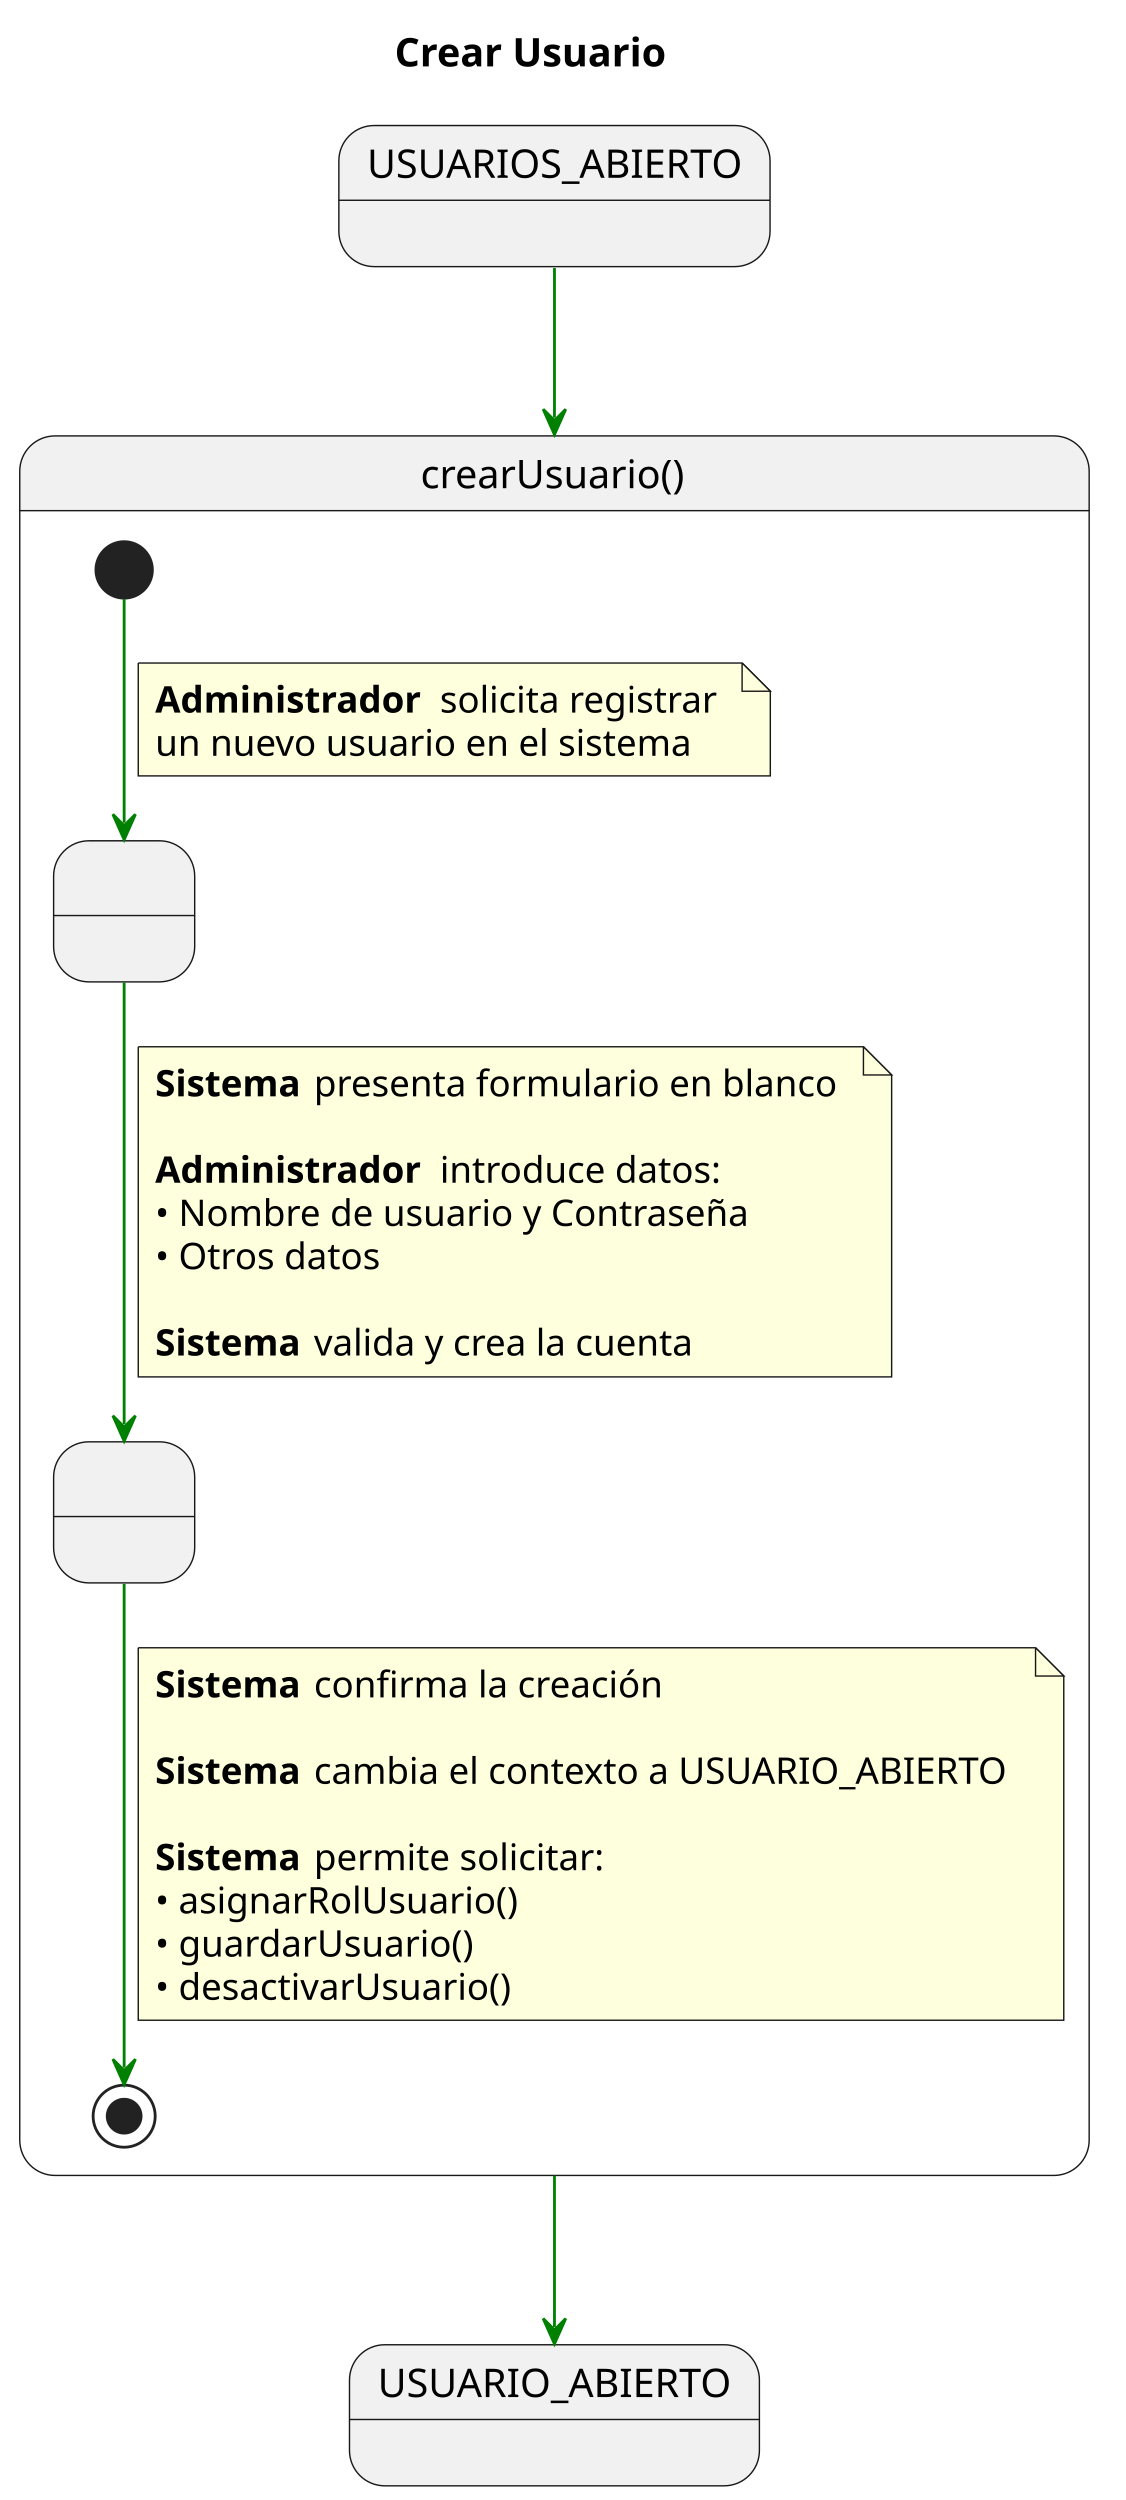
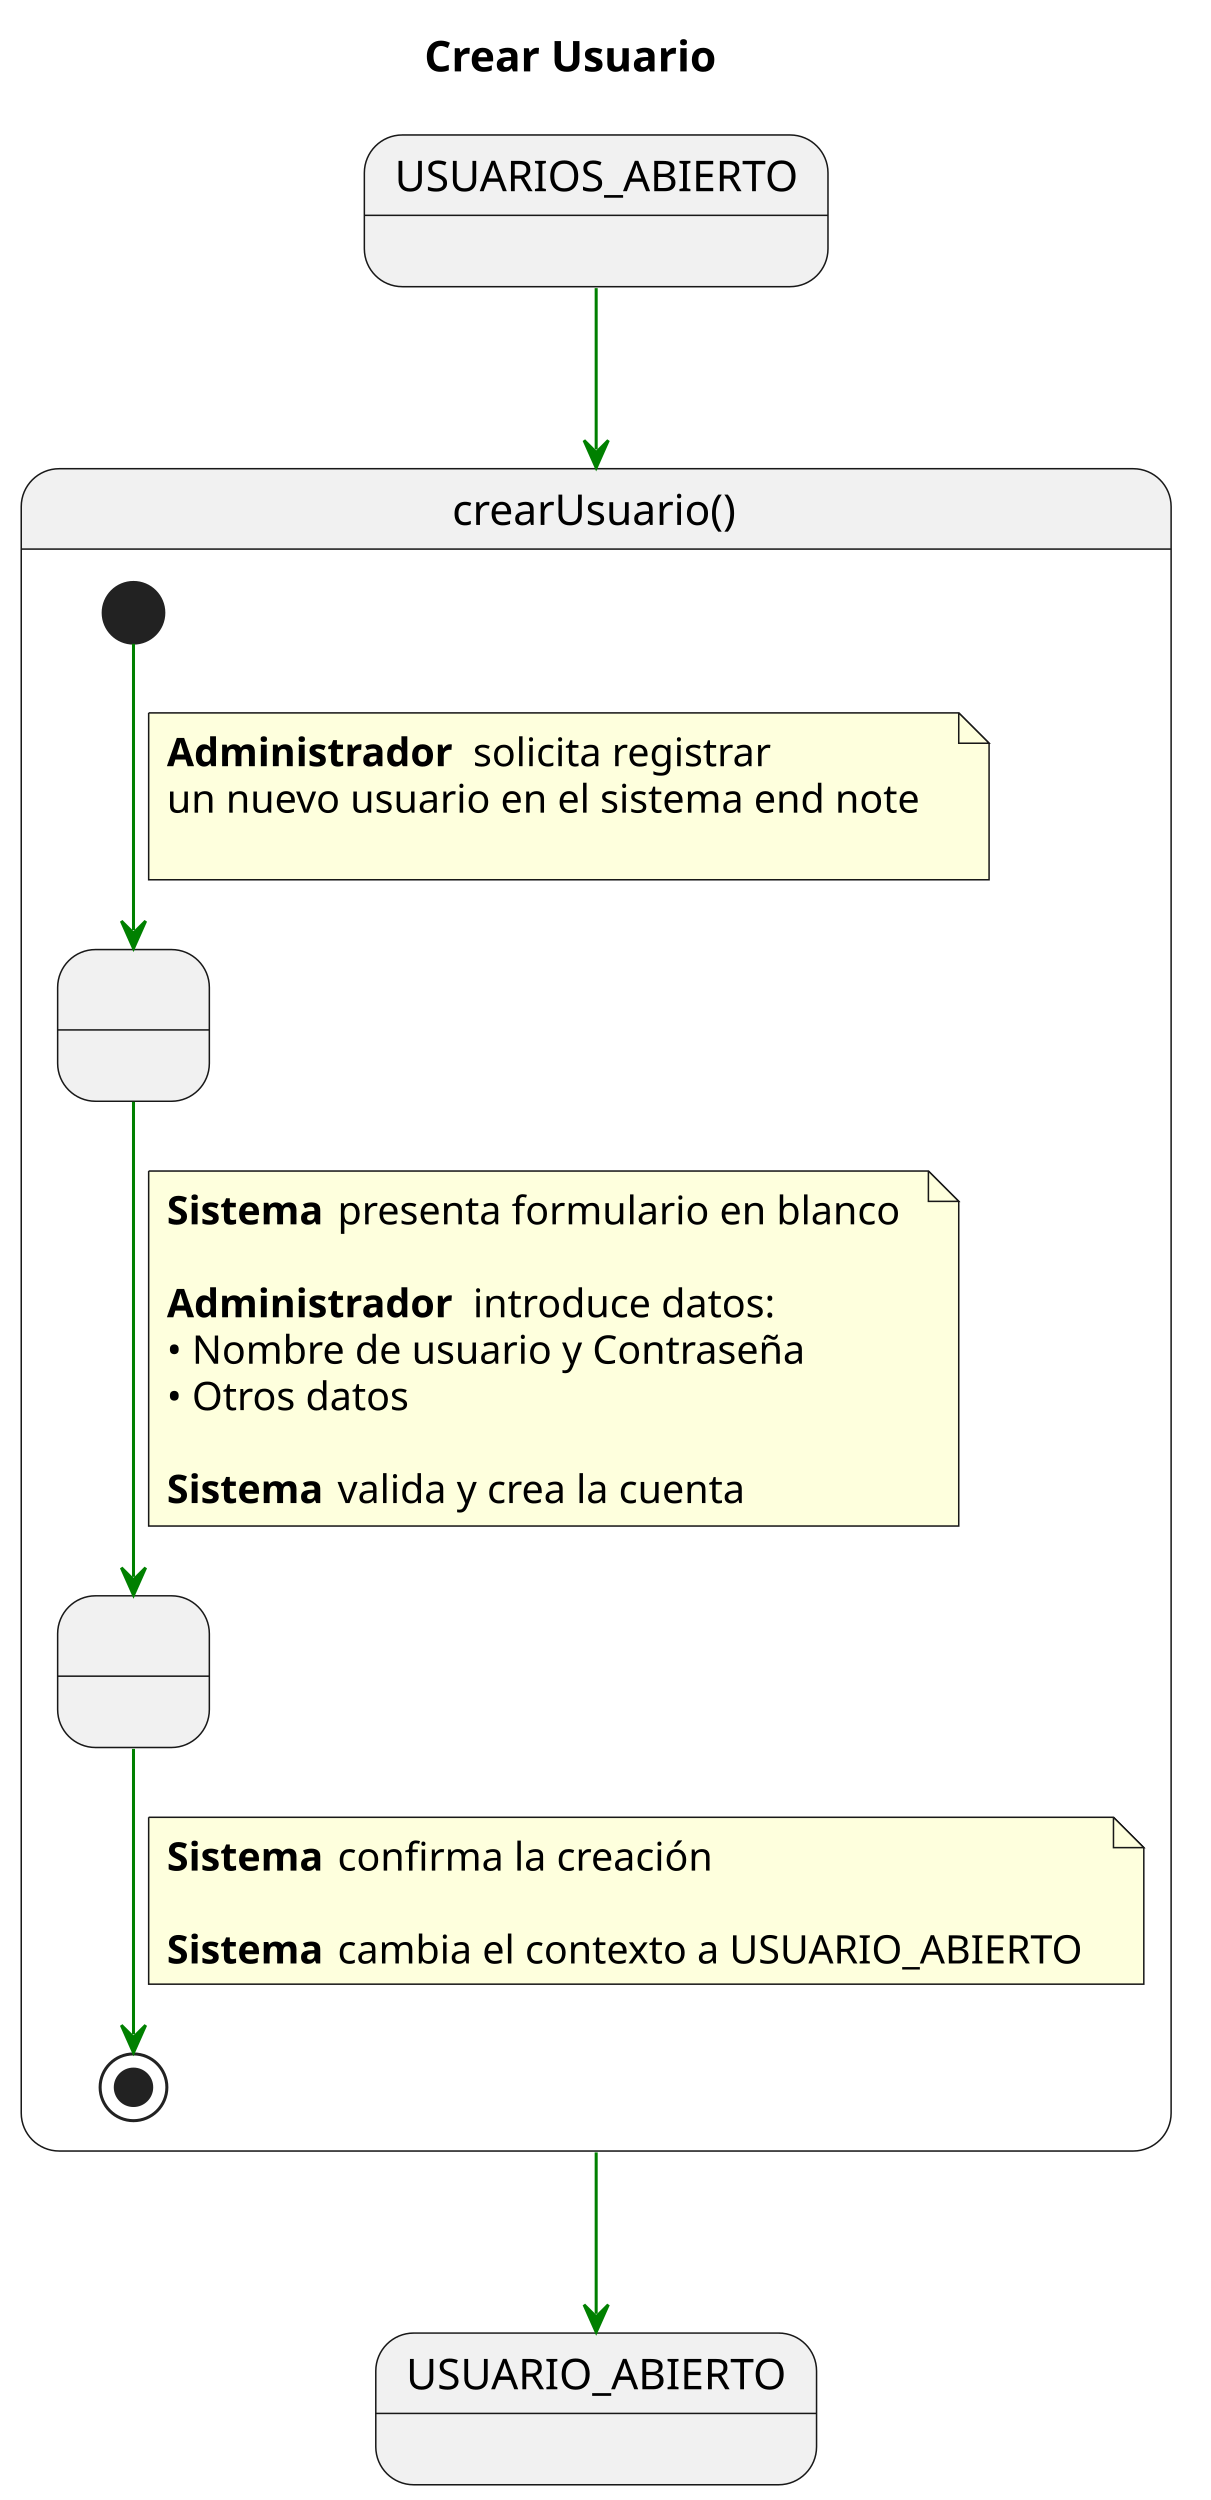
- <svg xmlns="http://www.w3.org/2000/svg" contentStyleType="text/css" data-diagram-type="STATE" height="886px" preserveAspectRatio="none" style="width:399px;height:886px;background:#FFFFFF;" version="1.1" viewBox="0 0 399 886" width="399px" zoomAndPan="magnify">
+ <svg xmlns="http://www.w3.org/2000/svg" contentStyleType="text/css" data-diagram-type="STATE" height="824px" preserveAspectRatio="none" style="width:399px;height:824px;background:#FFFFFF;" version="1.1" viewBox="0 0 399 824" width="399px" zoomAndPan="magnify">
  <defs />
  <g>
    <g class="title" data-source-line="2">
      <text fill="#000000" font-family="sans-serif" font-size="14" font-weight="bold" lengthAdjust="spacing" textLength="99.258" x="139.871" y="23.535">Crear Usuario</text>
    </g>
    <g id="USUARIOS_ABIERTO_INICIAL">
      <rect fill="#F1F1F1" height="50" rx="12.5" ry="12.5" style="stroke:#181818;stroke-width:0.5;" width="152.815" x="120.09" y="44.488" />
      <line style="stroke:#181818;stroke-width:0.5;" x1="120.09" x2="272.905" y1="70.977" y2="70.977" />
      <text fill="#000000" font-family="sans-serif" font-size="14" lengthAdjust="spacing" textLength="132.815" x="130.09" y="63.023">USUARIOS_ABIERTO</text>
    </g>
    <g id="USUARIO_ABIERTO_FINAL">
-       <rect fill="#F1F1F1" height="50" rx="12.5" ry="12.5" style="stroke:#181818;stroke-width:0.5;" width="145.275" x="123.86" y="830.978" />
-       <line style="stroke:#181818;stroke-width:0.5;" x1="123.86" x2="269.135" y1="857.467" y2="857.467" />
-       <text fill="#000000" font-family="sans-serif" font-size="14" lengthAdjust="spacing" textLength="125.275" x="133.86" y="849.513">USUARIO_ABIERTO</text>
+       <rect fill="#F1F1F1" height="50" rx="12.5" ry="12.5" style="stroke:#181818;stroke-width:0.5;" width="145.275" x="123.86" y="768.978" />
+       <line style="stroke:#181818;stroke-width:0.5;" x1="123.86" x2="269.135" y1="795.467" y2="795.467" />
+       <text fill="#000000" font-family="sans-serif" font-size="14" lengthAdjust="spacing" textLength="125.275" x="133.86" y="787.513">USUARIO_ABIERTO</text>
    </g>
    <path d="M19.5,154.488 L373.5,154.488 A12.5,12.5 0 0 1 386,166.988 L386,180.977 L7,180.977 L7,166.988 A12.5,12.5 0 0 1 19.5,154.488" fill="#F1F1F1" />
-     <rect fill="none" height="616.488" rx="12.5" ry="12.5" style="stroke:#181818;stroke-width:0.5;" width="379" x="7" y="154.488" />
+     <rect fill="none" height="554.488" rx="12.5" ry="12.5" style="stroke:#181818;stroke-width:0.5;" width="379" x="7" y="154.488" />
    <line style="stroke:#181818;stroke-width:0.5;" x1="7" x2="386" y1="180.977" y2="180.977" />
    <text fill="#000000" font-family="sans-serif" font-size="14" lengthAdjust="spacing" textLength="94.897" x="149.052" y="173.023">crearUsuario()</text>
    <g id="crearUsuario.FormularioDatos">
-       <rect fill="#F1F1F1" height="50" rx="12.5" ry="12.5" style="stroke:#181818;stroke-width:0.5;" width="50" x="19" y="297.977" />
-       <line style="stroke:#181818;stroke-width:0.5;" x1="19" x2="69" y1="324.465" y2="324.465" />
-       <text fill="#000000" font-family="sans-serif" font-size="14" lengthAdjust="spacing" textLength="4.43" x="41.785" y="316.512"> </text>
+       <rect fill="#F1F1F1" height="50" rx="12.5" ry="12.5" style="stroke:#181818;stroke-width:0.5;" width="50" x="19" y="312.977" />
+       <line style="stroke:#181818;stroke-width:0.5;" x1="19" x2="69" y1="339.465" y2="339.465" />
+       <text fill="#000000" font-family="sans-serif" font-size="14" lengthAdjust="spacing" textLength="4.43" x="41.785" y="331.512"> </text>
    </g>
    <g id="crearUsuario.UsuarioRegistrado">
-       <rect fill="#F1F1F1" height="50" rx="12.5" ry="12.5" style="stroke:#181818;stroke-width:0.5;" width="50" x="19" y="510.977" />
-       <line style="stroke:#181818;stroke-width:0.5;" x1="19" x2="69" y1="537.465" y2="537.465" />
-       <text fill="#000000" font-family="sans-serif" font-size="14" lengthAdjust="spacing" textLength="4.43" x="41.785" y="529.512"> </text>
+       <rect fill="#F1F1F1" height="50" rx="12.5" ry="12.5" style="stroke:#181818;stroke-width:0.5;" width="50" x="19" y="525.977" />
+       <line style="stroke:#181818;stroke-width:0.5;" x1="19" x2="69" y1="552.465" y2="552.465" />
+       <text fill="#000000" font-family="sans-serif" font-size="14" lengthAdjust="spacing" textLength="4.43" x="41.785" y="544.512"> </text>
    </g>
    <ellipse cx="44" cy="201.977" fill="#222222" rx="10" ry="10" style="stroke:#222222;stroke-width:1;" />
-     <ellipse cx="44" cy="749.977" fill="none" rx="11" ry="11" style="stroke:#222222;stroke-width:1;" />
-     <ellipse cx="44" cy="749.977" fill="#222222" rx="6" ry="6" style="stroke:#222222;stroke-width:1;" />
+     <ellipse cx="44" cy="687.977" fill="none" rx="11" ry="11" style="stroke:#222222;stroke-width:1;" />
+     <ellipse cx="44" cy="687.977" fill="#222222" rx="6" ry="6" style="stroke:#222222;stroke-width:1;" />
    <g class="link" data-entity-1=".start.crearUsuario" data-entity-2="FormularioDatos" data-source-line="15" data-uid="lnk4" id="link_.start.crearUsuario_FormularioDatos">
-       <path d="M44,212.317 C44,230.507 44,265.217 44,291.587" fill="none" id="*start*crearUsuario-to-FormularioDatos" style="stroke:#008000;stroke-width:1;" />
-       <polygon fill="#008000" points="44,297.587,48,288.587,44,292.587,40,288.587,44,297.587" style="stroke:#008000;stroke-width:1;" />
-       <path d="M49,234.977 L49,274.977 L273,274.977 L273,244.977 L263,234.977 L49,234.977" fill="#FEFFDD" style="stroke:#181818;stroke-width:0.5;" />
-       <path d="M263,234.977 L263,244.977 L273,244.977 L263,234.977" fill="#FEFFDD" style="stroke:#181818;stroke-width:0.5;" />
+       <path d="M44,212.187 C44,232.647 44,276.447 44,306.577" fill="none" id="*start*crearUsuario-to-FormularioDatos" style="stroke:#008000;stroke-width:1;" />
+       <polygon fill="#008000" points="44,312.577,48,303.577,44,307.577,40,303.577,44,312.577" style="stroke:#008000;stroke-width:1;" />
+       <path d="M49,234.977 L49,289.977 L326,289.977 L326,244.977 L316,234.977 L49,234.977" fill="#FEFFDD" style="stroke:#181818;stroke-width:0.5;" />
+       <path d="M316,234.977 L316,244.977 L326,244.977 L316,234.977" fill="#FEFFDD" style="stroke:#181818;stroke-width:0.5;" />
      <text fill="#000000" font-family="sans-serif" font-size="13" font-weight="bold" lengthAdjust="spacing" textLength="96.783" x="55" y="252.545">Administrador</text>
      <text fill="#000000" font-family="sans-serif" font-size="13" lengthAdjust="spacing" textLength="102.432" x="155.896" y="252.545">solicita registrar</text>
-       <text fill="#000000" font-family="sans-serif" font-size="13" lengthAdjust="spacing" textLength="196.542" x="55" y="267.856">un nuevo usuario en el sistema</text>
+       <text fill="#000000" font-family="sans-serif" font-size="13" lengthAdjust="spacing" textLength="256.42" x="55" y="267.856">un nuevo usuario en el sistema end note</text>
+       <text fill="#000000" font-family="sans-serif" font-size="13" lengthAdjust="spacing" textLength="4.113" x="55" y="283.166"> </text>
    </g>
-     <g class="link" data-entity-1="FormularioDatos" data-entity-2="UsuarioRegistrado" data-source-line="21" data-uid="lnk5" id="link_FormularioDatos_UsuarioRegistrado">
-       <path d="M44,348.177 C44,388.777 44,464.107 44,504.727" fill="none" id="FormularioDatos-to-UsuarioRegistrado" style="stroke:#008000;stroke-width:1;" />
-       <polygon fill="#008000" points="44,510.727,48,501.727,44,505.727,40,501.727,44,510.727" style="stroke:#008000;stroke-width:1;" />
-       <path d="M49,370.977 L49,487.977 L316,487.977 L316,380.977 L306,370.977 L49,370.977" fill="#FEFFDD" style="stroke:#181818;stroke-width:0.5;" />
-       <path d="M306,370.977 L306,380.977 L316,380.977 L306,370.977" fill="#FEFFDD" style="stroke:#181818;stroke-width:0.5;" />
-       <text fill="#000000" font-family="sans-serif" font-size="13" font-weight="bold" lengthAdjust="spacing" textLength="52.14" x="55" y="388.545">Sistema</text>
-       <text fill="#000000" font-family="sans-serif" font-size="13" lengthAdjust="spacing" textLength="190.493" x="111.253" y="388.545">presenta formulario en blanco</text>
-       <text fill="#000000" font-family="sans-serif" font-size="13" lengthAdjust="spacing" textLength="4.113" x="55" y="403.856"> </text>
-       <text fill="#000000" font-family="sans-serif" font-size="13" font-weight="bold" lengthAdjust="spacing" textLength="96.783" x="55" y="419.166">Administrador</text>
-       <text fill="#000000" font-family="sans-serif" font-size="13" lengthAdjust="spacing" textLength="103.207" x="155.896" y="419.166">introduce datos:</text>
-       <text fill="#000000" font-family="sans-serif" font-size="13" lengthAdjust="spacing" textLength="219.07" x="55" y="434.477">• Nombre de usuario y Contraseña</text>
-       <text fill="#000000" font-family="sans-serif" font-size="13" lengthAdjust="spacing" textLength="85.243" x="55" y="449.787">• Otros datos</text>
-       <text fill="#000000" font-family="sans-serif" font-size="13" lengthAdjust="spacing" textLength="4.113" x="55" y="465.098"> </text>
-       <text fill="#000000" font-family="sans-serif" font-size="13" font-weight="bold" lengthAdjust="spacing" textLength="52.14" x="55" y="480.408">Sistema</text>
-       <text fill="#000000" font-family="sans-serif" font-size="13" lengthAdjust="spacing" textLength="139.445" x="111.253" y="480.408">valida y crea la cuenta</text>
+     <g class="link" data-entity-1="FormularioDatos" data-entity-2="UsuarioRegistrado" data-source-line="22" data-uid="lnk5" id="link_FormularioDatos_UsuarioRegistrado">
+       <path d="M44,363.177 C44,403.777 44,479.107 44,519.727" fill="none" id="FormularioDatos-to-UsuarioRegistrado" style="stroke:#008000;stroke-width:1;" />
+       <polygon fill="#008000" points="44,525.727,48,516.727,44,520.727,40,516.727,44,525.727" style="stroke:#008000;stroke-width:1;" />
+       <path d="M49,385.977 L49,502.977 L316,502.977 L316,395.977 L306,385.977 L49,385.977" fill="#FEFFDD" style="stroke:#181818;stroke-width:0.5;" />
+       <path d="M306,385.977 L306,395.977 L316,395.977 L306,385.977" fill="#FEFFDD" style="stroke:#181818;stroke-width:0.5;" />
+       <text fill="#000000" font-family="sans-serif" font-size="13" font-weight="bold" lengthAdjust="spacing" textLength="52.14" x="55" y="403.545">Sistema</text>
+       <text fill="#000000" font-family="sans-serif" font-size="13" lengthAdjust="spacing" textLength="190.493" x="111.253" y="403.545">presenta formulario en blanco</text>
+       <text fill="#000000" font-family="sans-serif" font-size="13" lengthAdjust="spacing" textLength="4.113" x="55" y="418.856"> </text>
+       <text fill="#000000" font-family="sans-serif" font-size="13" font-weight="bold" lengthAdjust="spacing" textLength="96.783" x="55" y="434.166">Administrador</text>
+       <text fill="#000000" font-family="sans-serif" font-size="13" lengthAdjust="spacing" textLength="103.207" x="155.896" y="434.166">introduce datos:</text>
+       <text fill="#000000" font-family="sans-serif" font-size="13" lengthAdjust="spacing" textLength="219.07" x="55" y="449.477">• Nombre de usuario y Contraseña</text>
+       <text fill="#000000" font-family="sans-serif" font-size="13" lengthAdjust="spacing" textLength="85.243" x="55" y="464.787">• Otros datos</text>
+       <text fill="#000000" font-family="sans-serif" font-size="13" lengthAdjust="spacing" textLength="4.113" x="55" y="480.098"> </text>
+       <text fill="#000000" font-family="sans-serif" font-size="13" font-weight="bold" lengthAdjust="spacing" textLength="52.14" x="55" y="495.408">Sistema</text>
+       <text fill="#000000" font-family="sans-serif" font-size="13" lengthAdjust="spacing" textLength="139.445" x="111.253" y="495.408">valida y crea la cuenta</text>
    </g>
-     <g class="link" data-entity-1="UsuarioRegistrado" data-entity-2=".end.crearUsuario" data-source-line="32" data-uid="lnk7" id="link_UsuarioRegistrado_.end.crearUsuario">
-       <path d="M44,561.297 C44,607.627 44,700.787 44,732.787" fill="none" id="UsuarioRegistrado-to-*end*crearUsuario" style="stroke:#008000;stroke-width:1;" />
-       <polygon fill="#008000" points="44,738.787,48,729.787,44,733.787,40,729.787,44,738.787" style="stroke:#008000;stroke-width:1;" />
-       <path d="M49,583.977 L49,715.977 L377,715.977 L377,593.977 L367,583.977 L49,583.977" fill="#FEFFDD" style="stroke:#181818;stroke-width:0.5;" />
-       <path d="M367,583.977 L367,593.977 L377,593.977 L367,583.977" fill="#FEFFDD" style="stroke:#181818;stroke-width:0.5;" />
-       <text fill="#000000" font-family="sans-serif" font-size="13" font-weight="bold" lengthAdjust="spacing" textLength="52.14" x="55" y="601.545">Sistema</text>
-       <text fill="#000000" font-family="sans-serif" font-size="13" lengthAdjust="spacing" textLength="127.918" x="111.253" y="601.545">confirma la creación</text>
-       <text fill="#000000" font-family="sans-serif" font-size="13" lengthAdjust="spacing" textLength="4.113" x="55" y="616.856"> </text>
-       <text fill="#000000" font-family="sans-serif" font-size="13" font-weight="bold" lengthAdjust="spacing" textLength="52.14" x="55" y="632.166">Sistema</text>
-       <text fill="#000000" font-family="sans-serif" font-size="13" lengthAdjust="spacing" textLength="251.691" x="111.253" y="632.166">cambia el contexto a USUARIO_ABIERTO</text>
-       <text fill="#000000" font-family="sans-serif" font-size="13" lengthAdjust="spacing" textLength="4.113" x="55" y="647.477"> </text>
-       <text fill="#000000" font-family="sans-serif" font-size="13" font-weight="bold" lengthAdjust="spacing" textLength="52.14" x="55" y="662.787">Sistema</text>
-       <text fill="#000000" font-family="sans-serif" font-size="13" lengthAdjust="spacing" textLength="106.876" x="111.253" y="662.787">permite solicitar:</text>
-       <text fill="#000000" font-family="sans-serif" font-size="13" lengthAdjust="spacing" textLength="133.999" x="55" y="678.098">• asignarRolUsuario()</text>
-       <text fill="#000000" font-family="sans-serif" font-size="13" lengthAdjust="spacing" textLength="117.152" x="55" y="693.408">• guardarUsuario()</text>
-       <text fill="#000000" font-family="sans-serif" font-size="13" lengthAdjust="spacing" textLength="131.536" x="55" y="708.719">• desactivarUsuario()</text>
+     <g class="link" data-entity-1="UsuarioRegistrado" data-entity-2=".end.crearUsuario" data-source-line="33" data-uid="lnk7" id="link_UsuarioRegistrado_.end.crearUsuario">
+       <path d="M44,576.427 C44,606.207 44,649.187 44,670.517" fill="none" id="UsuarioRegistrado-to-*end*crearUsuario" style="stroke:#008000;stroke-width:1;" />
+       <polygon fill="#008000" points="44,676.517,48,667.517,44,671.517,40,667.517,44,676.517" style="stroke:#008000;stroke-width:1;" />
+       <path d="M49,598.977 L49,653.977 L377,653.977 L377,608.977 L367,598.977 L49,598.977" fill="#FEFFDD" style="stroke:#181818;stroke-width:0.5;" />
+       <path d="M367,598.977 L367,608.977 L377,608.977 L367,598.977" fill="#FEFFDD" style="stroke:#181818;stroke-width:0.5;" />
+       <text fill="#000000" font-family="sans-serif" font-size="13" font-weight="bold" lengthAdjust="spacing" textLength="52.14" x="55" y="616.545">Sistema</text>
+       <text fill="#000000" font-family="sans-serif" font-size="13" lengthAdjust="spacing" textLength="127.918" x="111.253" y="616.545">confirma la creación</text>
+       <text fill="#000000" font-family="sans-serif" font-size="13" lengthAdjust="spacing" textLength="4.113" x="55" y="631.856"> </text>
+       <text fill="#000000" font-family="sans-serif" font-size="13" font-weight="bold" lengthAdjust="spacing" textLength="52.14" x="55" y="647.166">Sistema</text>
+       <text fill="#000000" font-family="sans-serif" font-size="13" lengthAdjust="spacing" textLength="251.691" x="111.253" y="647.166">cambia el contexto a USUARIO_ABIERTO</text>
    </g>
    <g class="link" data-entity-1="USUARIOS_ABIERTO_INICIAL" data-entity-2="crearUsuario" data-source-line="8" data-uid="lnk2" id="link_USUARIOS_ABIERTO_INICIAL_crearUsuario">
-       <path d="M196.5,94.968 C196.5,109.688 196.5,124.178 196.5,148.028" fill="none" id="USUARIOS_ABIERTO_INICIAL-to-crearUsuario" style="stroke:#008000;stroke-width:1;" />
-       <polygon fill="#008000" points="196.5,154.028,200.5,145.028,196.5,149.028,192.5,145.028,196.5,154.028" style="stroke:#008000;stroke-width:1;" />
+       <path d="M196.5,94.968 C196.5,109.778 196.5,124.368 196.5,148.148" fill="none" id="USUARIOS_ABIERTO_INICIAL-to-crearUsuario" style="stroke:#008000;stroke-width:1;" />
+       <polygon fill="#008000" points="196.5,154.148,200.5,145.148,196.5,149.148,192.5,145.148,196.5,154.148" style="stroke:#008000;stroke-width:1;" />
    </g>
-     <g class="link" data-entity-1="crearUsuario" data-entity-2="USUARIO_ABIERTO_FINAL" data-source-line="46" data-uid="lnk8" id="link_crearUsuario_USUARIO_ABIERTO_FINAL">
-       <path d="M196.5,771.048 C196.5,795.158 196.5,809.868 196.5,824.688" fill="none" id="crearUsuario-to-USUARIO_ABIERTO_FINAL" style="stroke:#008000;stroke-width:1;" />
-       <polygon fill="#008000" points="196.5,830.688,200.5,821.688,196.5,825.688,192.5,821.688,196.5,830.688" style="stroke:#008000;stroke-width:1;" />
+     <g class="link" data-entity-1="crearUsuario" data-entity-2="USUARIO_ABIERTO_FINAL" data-source-line="42" data-uid="lnk8" id="link_crearUsuario_USUARIO_ABIERTO_FINAL">
+       <path d="M196.5,709.428 C196.5,733.238 196.5,747.848 196.5,762.638" fill="none" id="crearUsuario-to-USUARIO_ABIERTO_FINAL" style="stroke:#008000;stroke-width:1;" />
+       <polygon fill="#008000" points="196.5,768.638,200.5,759.638,196.5,763.638,192.5,759.638,196.5,768.638" style="stroke:#008000;stroke-width:1;" />
    </g>
  </g>
</svg>
